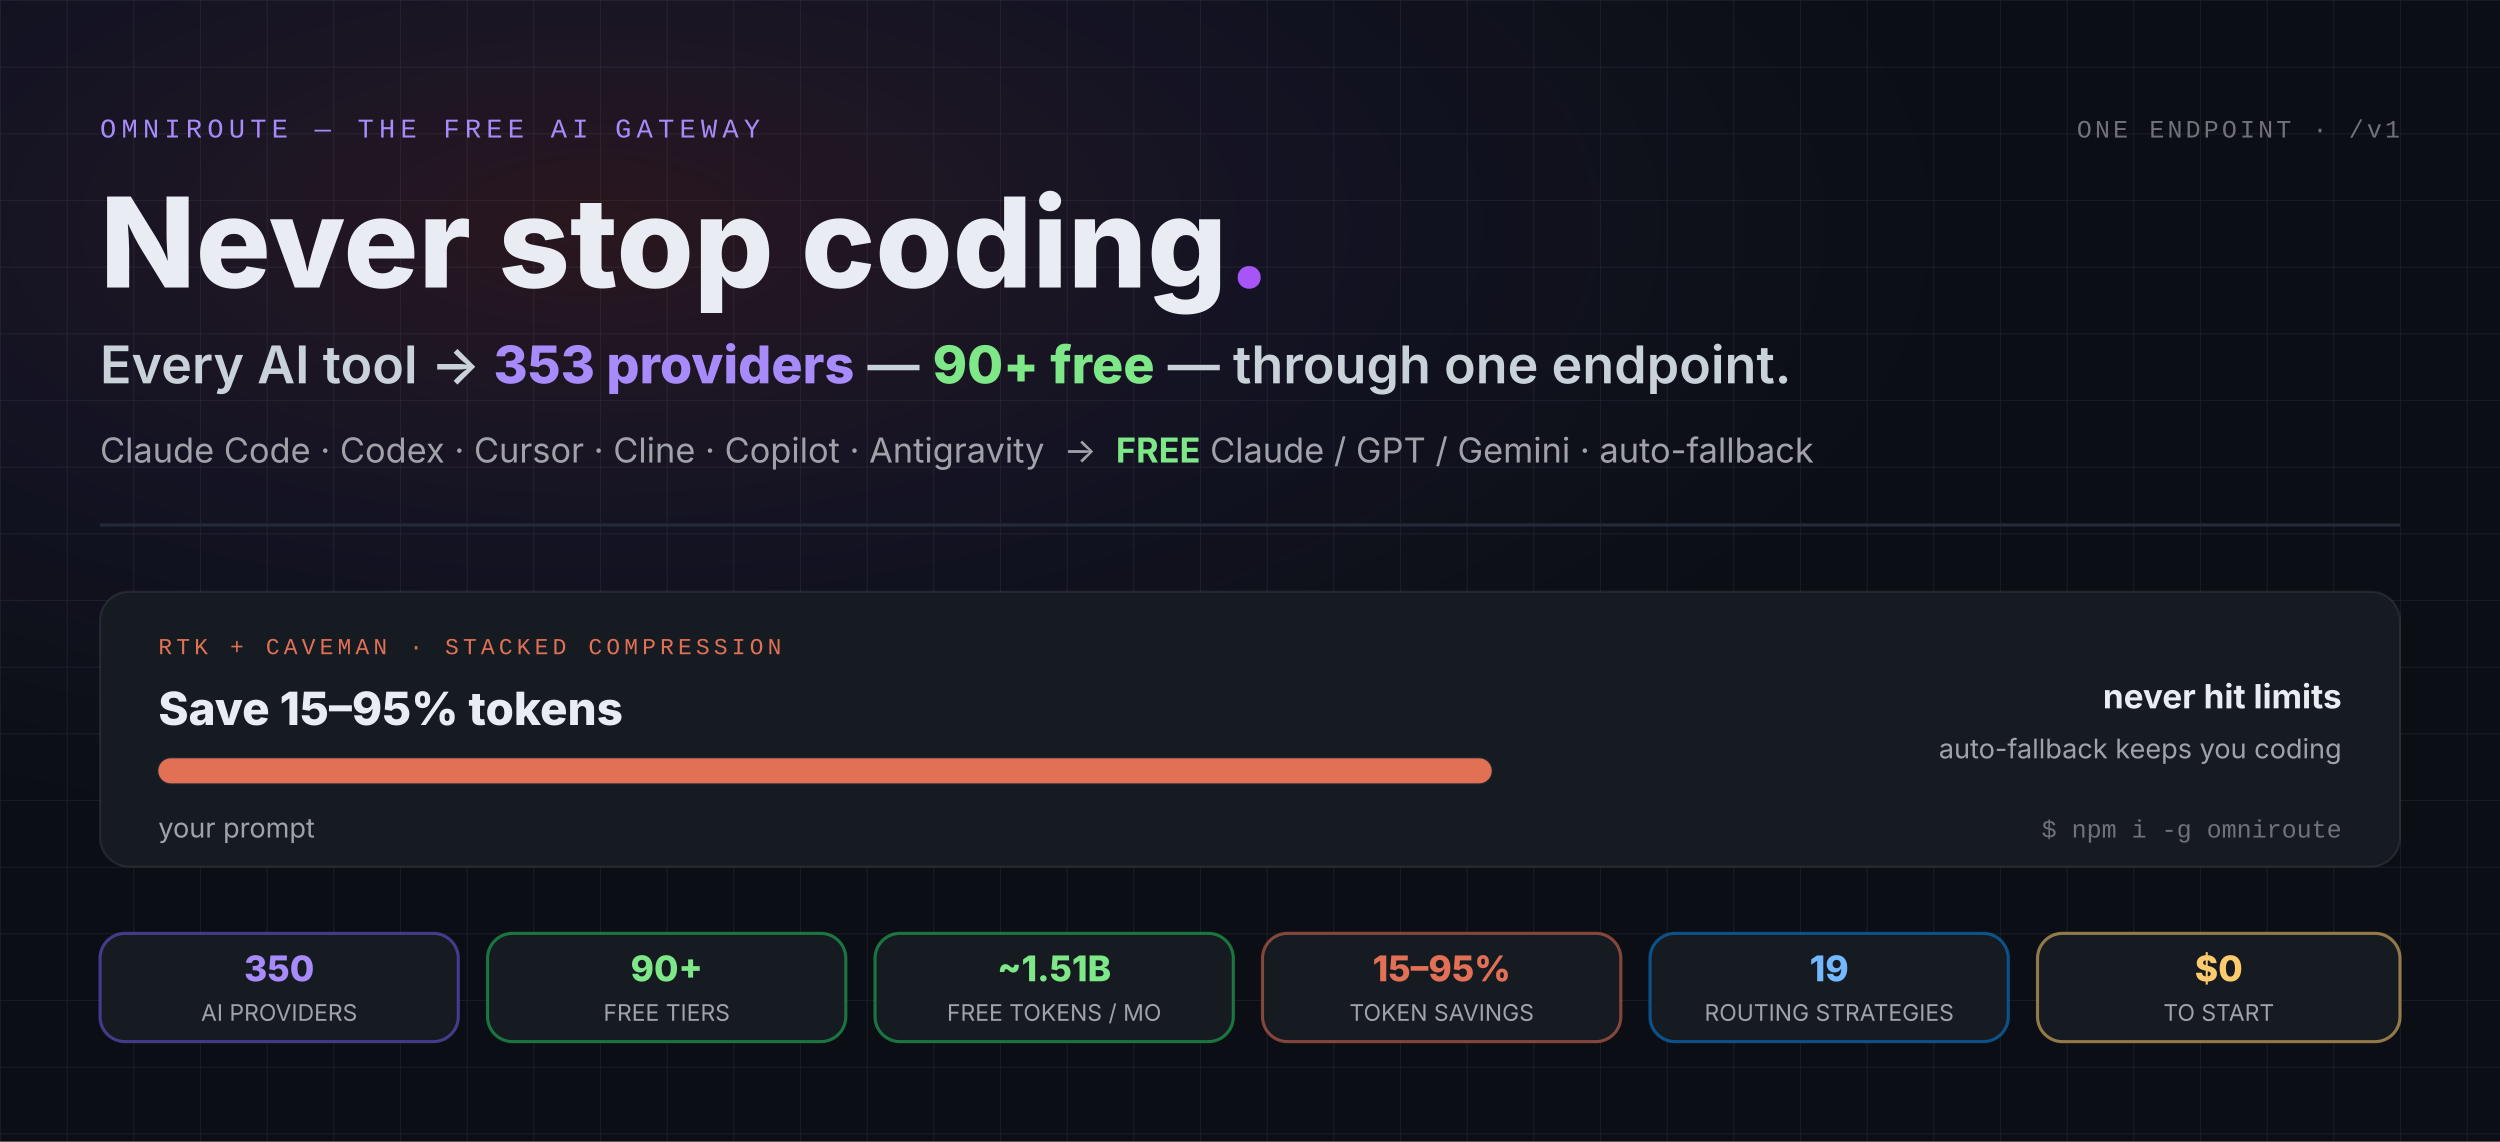
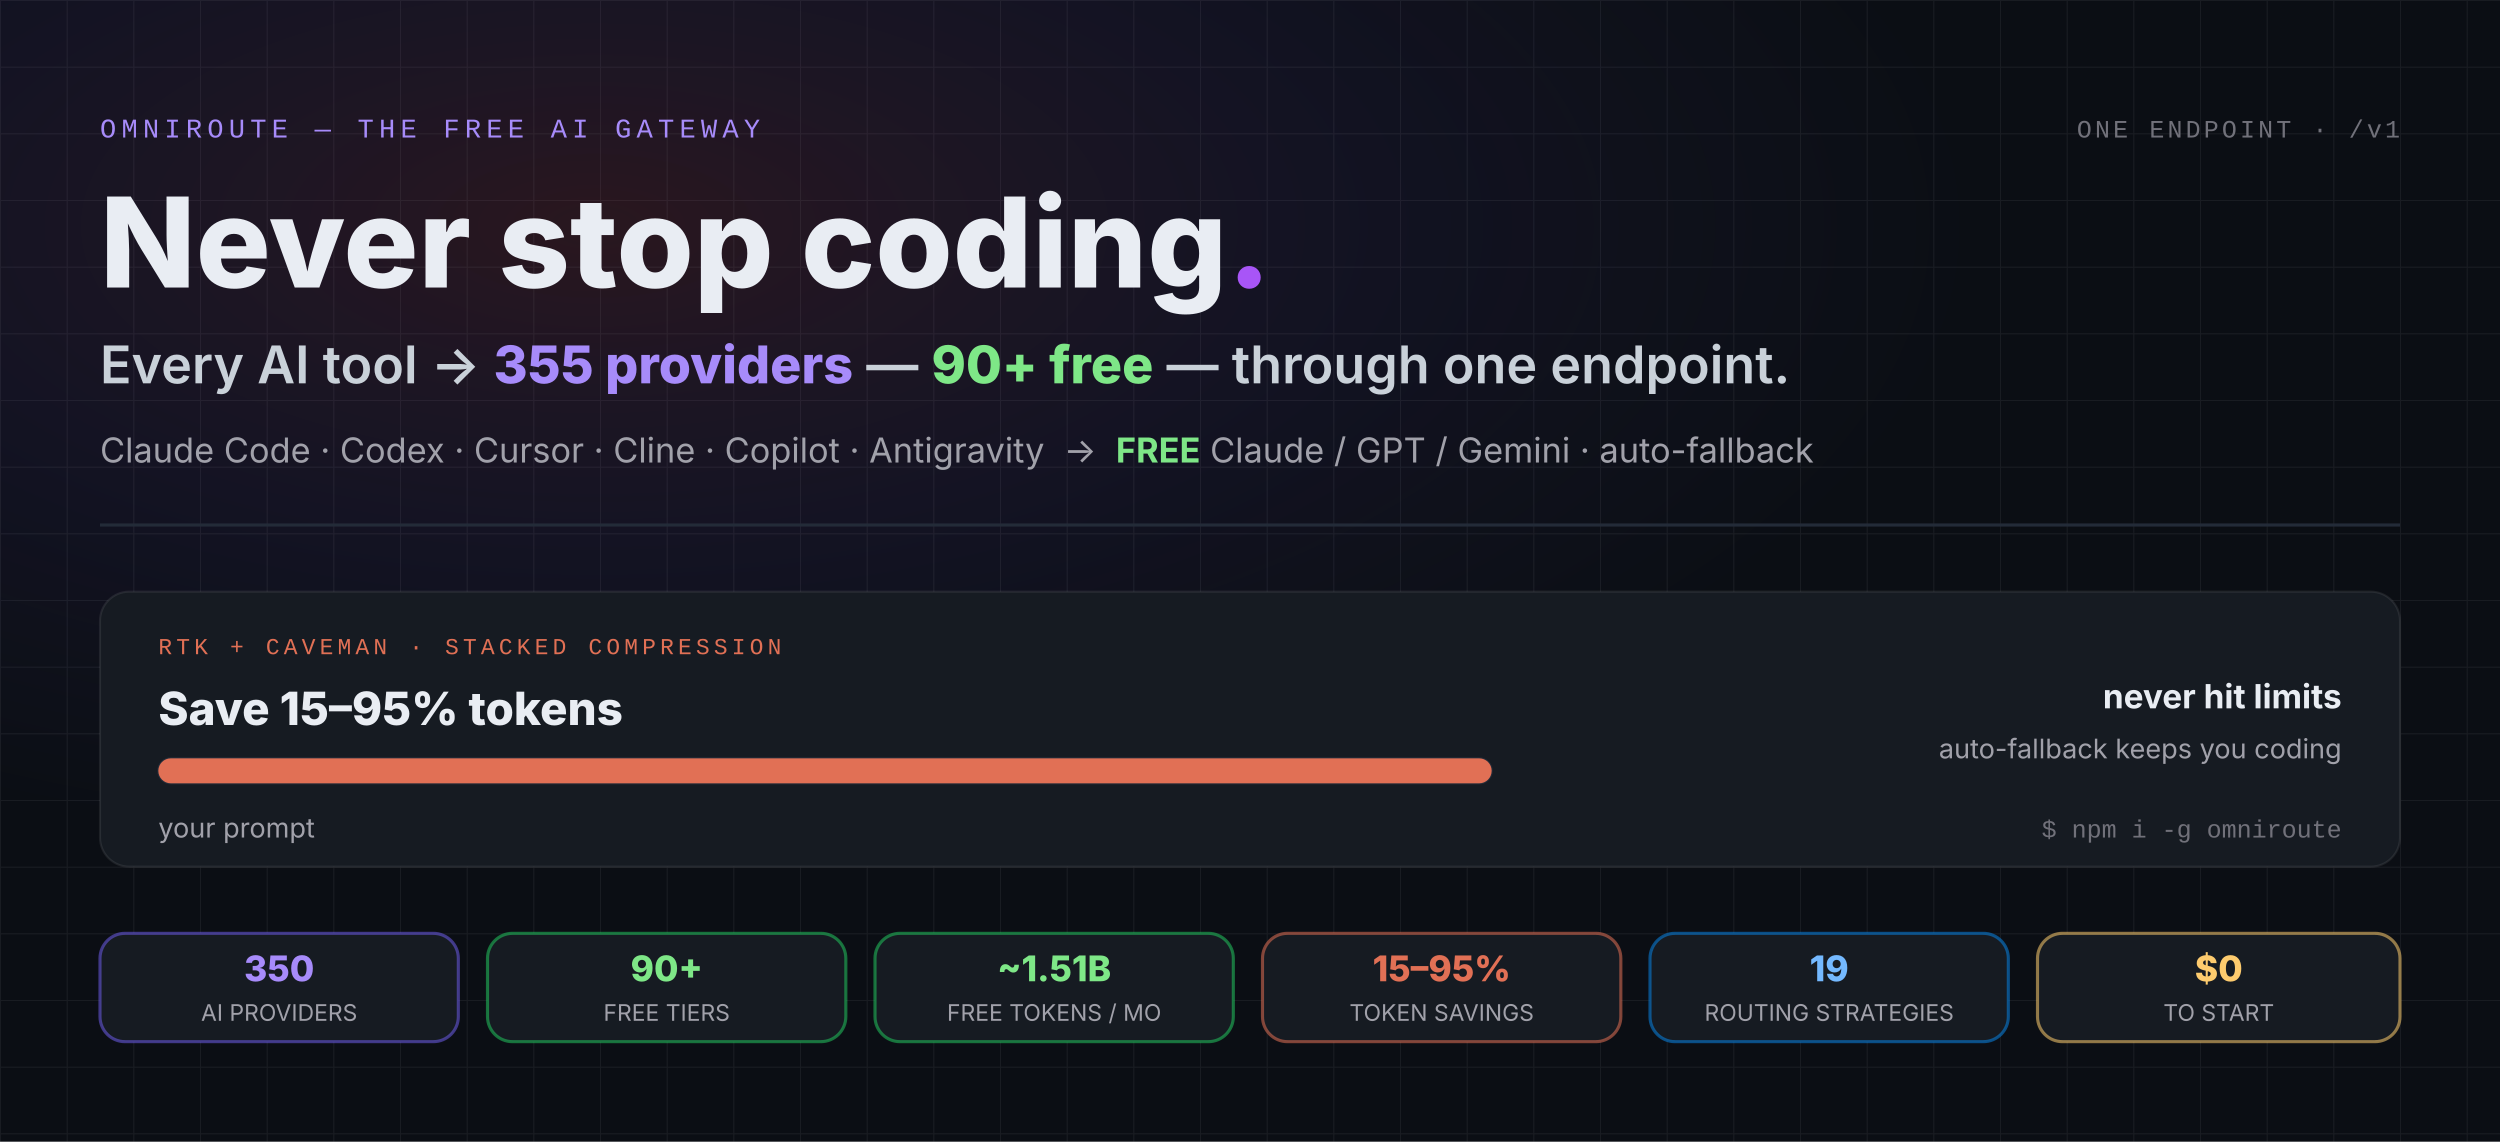
- <svg xmlns="http://www.w3.org/2000/svg" viewBox="0 0 1200 548" role="img" aria-label="OmniRoute hero: Never stop coding. Every AI tool to 353 providers — 90+ free — through one endpoint. Claude Code, Codex, Cursor, Cline, Copilot and Antigravity into free Claude, GPT and Gemini with auto-fallback. RTK + Caveman stacked compression saves 15 to 95 percent of tokens — about 89 percent average on tool-heavy sessions — so you never hit limits. Stats: 353 AI providers, 90+ free tiers, about 1.51B free tokens per month, 15 to 95 percent token savings, 19 routing strategies, zero dollars to start.">
+ <svg xmlns="http://www.w3.org/2000/svg" viewBox="0 0 1200 548" role="img" aria-label="OmniRoute hero: Never stop coding. Every AI tool to 355 providers — 90+ free — through one endpoint. Claude Code, Codex, Cursor, Cline, Copilot and Antigravity into free Claude, GPT and Gemini with auto-fallback. RTK + Caveman stacked compression saves 15 to 95 percent of tokens — about 89 percent average on tool-heavy sessions — so you never hit limits. Stats: 355 AI providers, 90+ free tiers, about 1.51B free tokens per month, 15 to 95 percent token savings, 19 routing strategies, zero dollars to start.">
  <defs>
    <pattern id="gridPaperH" width="32" height="32" patternUnits="userSpaceOnUse">
      <path d="M 32 0 L 0 0 0 32" fill="none" stroke="#ffffff" stroke-opacity="0.06" stroke-width="1" />
    </pattern>
    <radialGradient id="bgGlowH" cx="24%" cy="20%" r="55%">
      <stop offset="0%" stop-color="#e54d5e" stop-opacity="0.14" />
      <stop offset="55%" stop-color="#8b5cf6" stop-opacity="0.06" />
      <stop offset="100%" stop-color="#6366f1" stop-opacity="0" />
    </radialGradient>
    <linearGradient id="gradBrandH" x1="0" y1="0" x2="1" y2="1">
      <stop offset="0%" stop-color="#e54d5e" />
      <stop offset="100%" stop-color="#a855f7" />
    </linearGradient>
    <path id="dividerPathH" d="M 48,252 L 1152,252" />
  </defs>
  <rect width="1200" height="548" fill="#0b0e14" />
  <rect width="1200" height="548" fill="url(#gridPaperH)" />
  <rect width="1200" height="548" fill="url(#bgGlowH)" />
  <text x="48" y="66" font-family="Consolas, 'Courier New', monospace" font-size="13" letter-spacing="2.5" fill="#a78bfa">OMNIROUTE — THE FREE AI GATEWAY</text>
  <text x="1152" y="66" text-anchor="end" font-family="Consolas, 'Courier New', monospace" font-size="12" letter-spacing="1.5" fill="#71717a">ONE ENDPOINT · /v1</text>
  <text x="48" y="138" font-family="Inter, 'Segoe UI', Arial, Helvetica, system-ui, sans-serif" font-size="60" font-weight="800" fill="#e9edf3">Never stop coding<tspan fill="#a855f7">.</tspan>
  </text>
-   <text x="48" y="184" font-family="Inter, 'Segoe UI', Arial, Helvetica, system-ui, sans-serif" font-size="25" font-weight="600" fill="#c9d1d9">Every AI tool → <tspan fill="#a78bfa" font-weight="800">353 providers</tspan> — <tspan fill="#7ee787" font-weight="800">90+ free</tspan> — through one endpoint.</text>
+   <text x="48" y="184" font-family="Inter, 'Segoe UI', Arial, Helvetica, system-ui, sans-serif" font-size="25" font-weight="600" fill="#c9d1d9">Every AI tool → <tspan fill="#a78bfa" font-weight="800">355 providers</tspan> — <tspan fill="#7ee787" font-weight="800">90+ free</tspan> — through one endpoint.</text>
  <text x="48" y="222" font-family="Inter, 'Segoe UI', Arial, Helvetica, system-ui, sans-serif" font-size="16.5" fill="#a1a1aa">Claude Code · Codex · Cursor · Cline · Copilot · Antigravity  →  <tspan fill="#7ee787" font-weight="700">FREE</tspan> Claude / GPT / Gemini · auto-fallback</text>
  <line x1="48" y1="252" x2="1152" y2="252" stroke="#232b38" stroke-width="1.5" />
  <circle r="4" fill="url(#gradBrandH)" opacity="0">
    <animateMotion dur="6s" repeatCount="indefinite" keyPoints="0;1" keyTimes="0;1" calcMode="linear">
      <mpath href="#dividerPathH" />
    </animateMotion>
    <animate attributeName="opacity" values="0;0.9;0.9;0" keyTimes="0;0.08;0.6;0.75" dur="6s" repeatCount="indefinite" />
  </circle>
  <g>
    <rect x="48" y="284" width="1104" height="132" rx="14" fill="#161b22" stroke="#ffffff" stroke-opacity="0.08" stroke-width="1" />
    <text x="76" y="314" font-family="Consolas, 'Courier New', monospace" font-size="11" letter-spacing="2" fill="#e17055">RTK + CAVEMAN · STACKED COMPRESSION</text>
    <text x="76" y="348" font-family="Inter, 'Segoe UI', Arial, Helvetica, system-ui, sans-serif" font-size="22" font-weight="800" fill="#e9edf3">Save 15–95% tokens</text>
    <rect x="76" y="364" width="640" height="12" rx="6" fill="#0b0e14" stroke="#232b38" stroke-width="1" />
    <rect x="76" y="364" width="640" height="12" rx="6" fill="#e17055">
      <animate attributeName="width" values="640;640;70;70;640" keyTimes="0;0.12;0.5;0.88;1" dur="8s" repeatCount="indefinite" calcMode="spline" keySplines="0.4 0 0.2 1;0.4 0 0.2 1;0.4 0 0.2 1;0.4 0 0.2 1" />
    </rect>
    <text x="76" y="402" font-family="Inter, 'Segoe UI', Arial, Helvetica, system-ui, sans-serif" font-size="13" fill="#a1a1aa">your prompt
      <animate attributeName="opacity" values="1;1;0;0;1" keyTimes="0;0.12;0.35;0.88;1" dur="8s" repeatCount="indefinite" calcMode="discrete" />
    </text>
    <text x="76" y="402" font-family="Inter, 'Segoe UI', Arial, Helvetica, system-ui, sans-serif" font-size="13" font-weight="700" fill="#e17055" opacity="0">−89% avg on tool-heavy sessions
      <animate attributeName="opacity" values="0;0;1;1;0" keyTimes="0;0.35;0.36;0.88;1" dur="8s" repeatCount="indefinite" calcMode="discrete" />
    </text>
    <text x="1124" y="340" text-anchor="end" font-family="Inter, 'Segoe UI', Arial, Helvetica, system-ui, sans-serif" font-size="16" font-weight="700" fill="#e9edf3">never hit limits</text>
    <text x="1124" y="364" text-anchor="end" font-family="Inter, 'Segoe UI', Arial, Helvetica, system-ui, sans-serif" font-size="13" fill="#a1a1aa">auto-fallback keeps you coding</text>
    <text x="1124" y="402" text-anchor="end" font-family="Consolas, 'Courier New', monospace" font-size="12" fill="#71717a">$ npm i -g omniroute</text>
  </g>
  <g font-family="Inter, 'Segoe UI', Arial, Helvetica, system-ui, sans-serif" text-anchor="middle">
    <rect x="48" y="448" width="172" height="52" rx="12" fill="#161b22" stroke="#6c5ce7" stroke-opacity="0.55" stroke-width="1.5" />
    <text x="134" y="471" font-size="17" font-weight="800" fill="#a78bfa">350</text>
    <text x="134" y="490" font-size="11" fill="#a1a1aa">AI PROVIDERS</text>
    <rect x="234" y="448" width="172" height="52" rx="12" fill="#161b22" stroke="#22c55e" stroke-opacity="0.55" stroke-width="1.5" />
    <text x="320" y="471" font-size="17" font-weight="800" fill="#7ee787">90+</text>
    <text x="320" y="490" font-size="11" fill="#a1a1aa">FREE TIERS</text>
    <rect x="420" y="448" width="172" height="52" rx="12" fill="#161b22" stroke="#22c55e" stroke-opacity="0.55" stroke-width="1.5" />
    <text x="506" y="471" font-size="17" font-weight="800" fill="#7ee787">~1.51B</text>
    <text x="506" y="490" font-size="11" fill="#a1a1aa">FREE TOKENS / MO</text>
    <rect x="606" y="448" width="172" height="52" rx="12" fill="#161b22" stroke="#e17055" stroke-opacity="0.55" stroke-width="1.5" />
    <text x="692" y="471" font-size="17" font-weight="800" fill="#e17055">15–95%</text>
    <text x="692" y="490" font-size="11" fill="#a1a1aa">TOKEN SAVINGS</text>
    <rect x="792" y="448" width="172" height="52" rx="12" fill="#161b22" stroke="#0984e3" stroke-opacity="0.55" stroke-width="1.5" />
    <text x="878" y="471" font-size="17" font-weight="800" fill="#74b9ff">19</text>
    <text x="878" y="490" font-size="11" fill="#a1a1aa">ROUTING STRATEGIES</text>
    <rect x="978" y="448" width="174" height="52" rx="12" fill="#161b22" stroke="#fdcb6e" stroke-opacity="0.55" stroke-width="1.5" />
    <text x="1065" y="471" font-size="17" font-weight="800" fill="#fdcb6e">$0</text>
    <text x="1065" y="490" font-size="11" fill="#a1a1aa">TO START</text>
  </g>
</svg>
